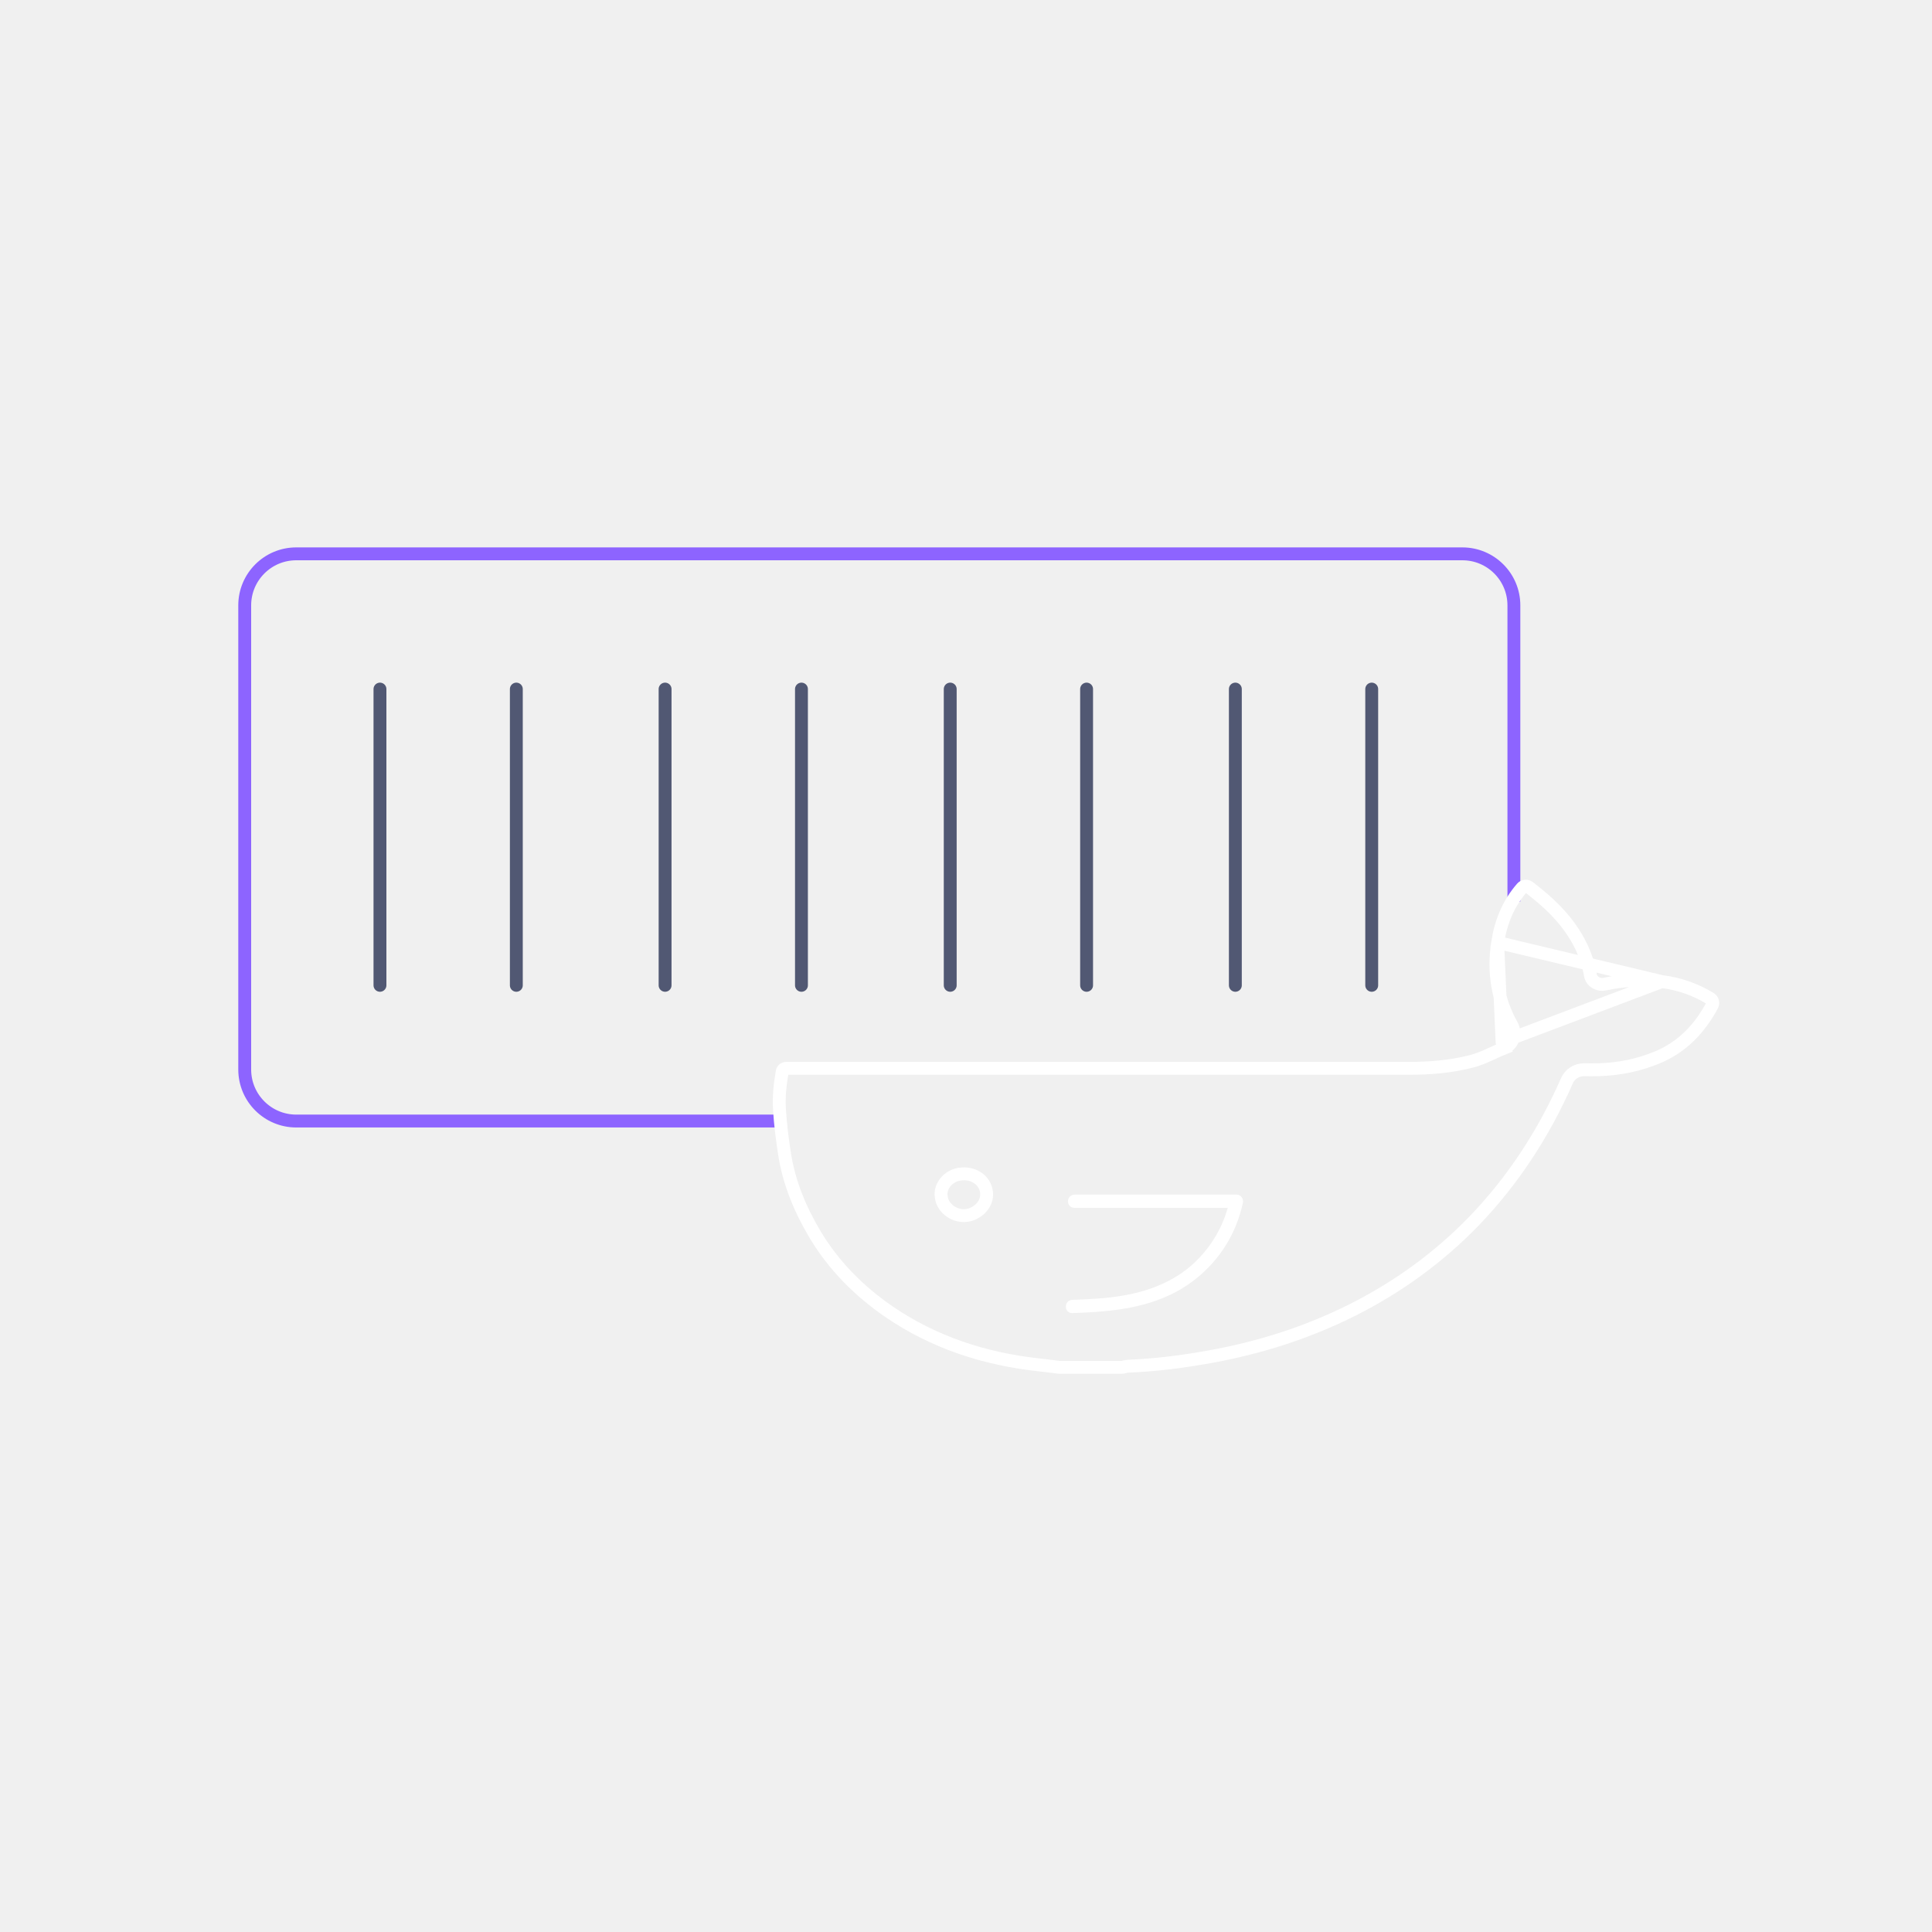
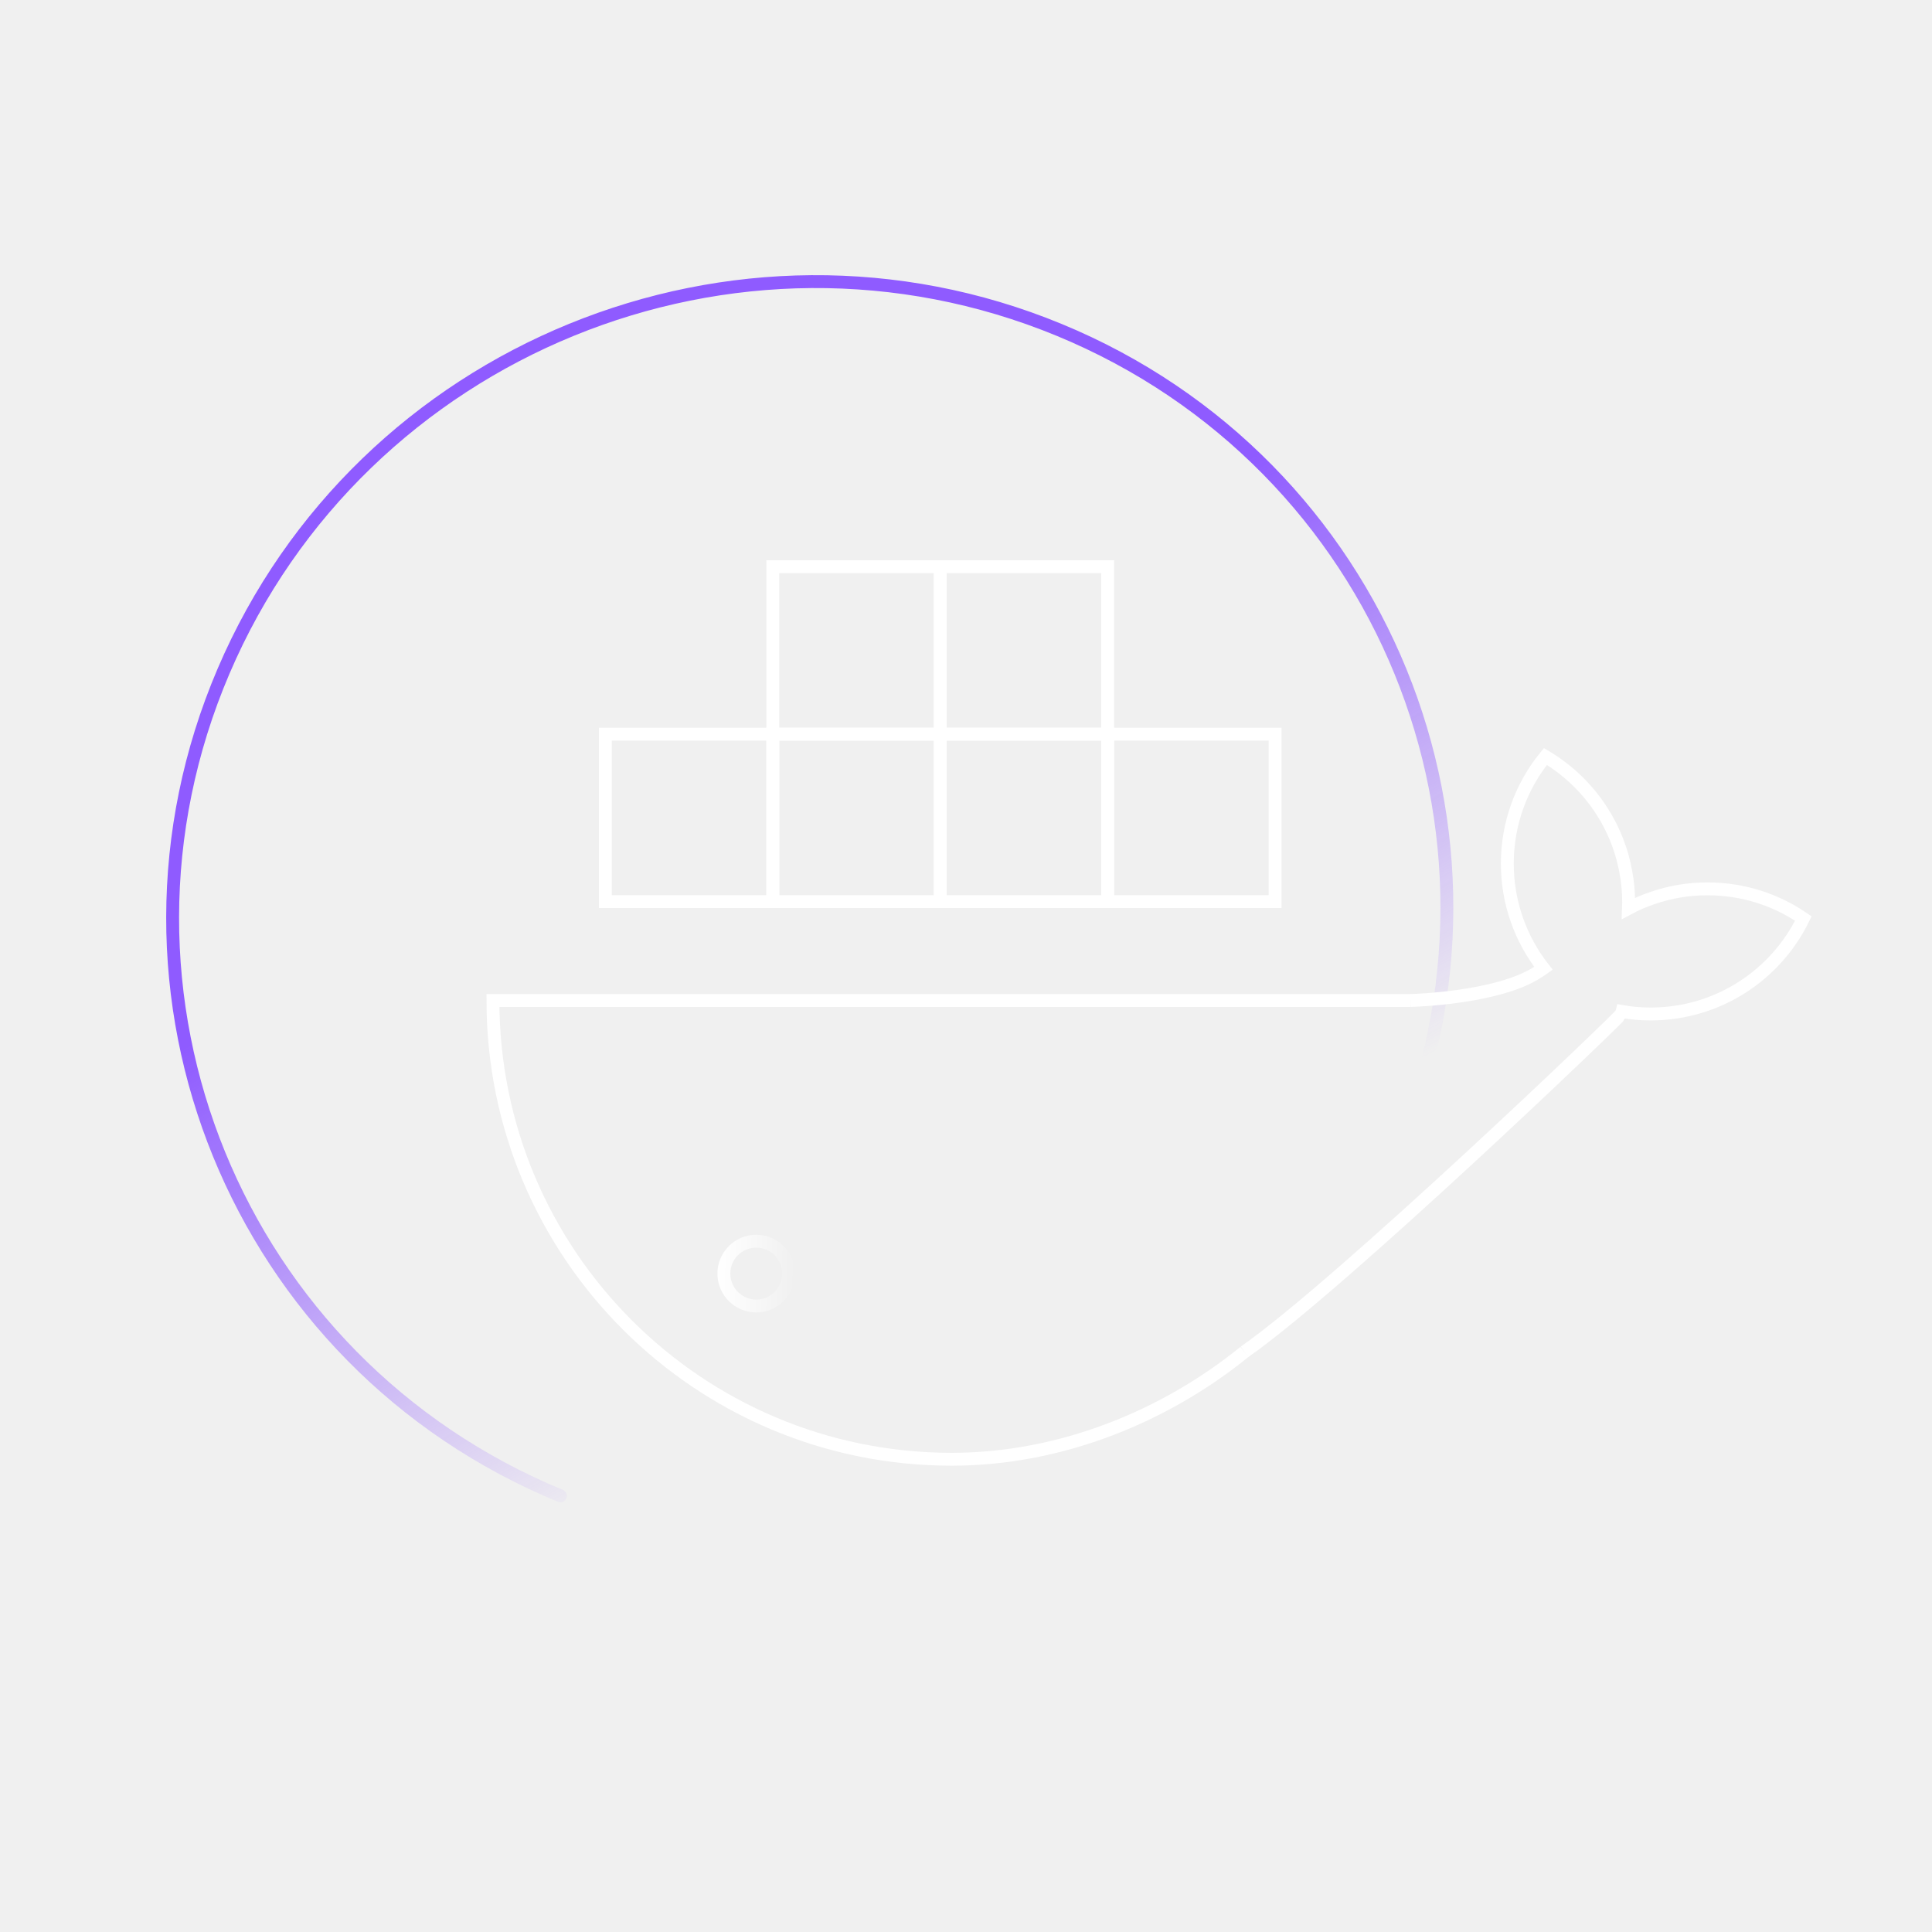
<svg xmlns="http://www.w3.org/2000/svg" width="150" height="150" viewBox="0 0 150 150" fill="none">
-   <path d="M117.538 70V47C117.538 44.791 115.748 43 113.538 43H23C20.791 43 19 44.791 19 47V83.037C19 85.246 20.791 87.037 23 87.037H60.5" stroke="#8D64FF" />
-   <line x1="29.5" y1="53.5" x2="29.5" y2="76.5" stroke="#515873" stroke-linecap="round" stroke-linejoin="round" />
-   <line x1="40.088" y1="53.5" x2="40.088" y2="76.5" stroke="#515873" stroke-linecap="round" stroke-linejoin="round" />
-   <line x1="51.637" y1="53.5" x2="51.637" y2="76.5" stroke="#515873" stroke-linecap="round" stroke-linejoin="round" />
-   <line x1="62.225" y1="53.5" x2="62.225" y2="76.5" stroke="#515873" stroke-linecap="round" stroke-linejoin="round" />
-   <line x1="73.775" y1="53.5" x2="73.775" y2="76.5" stroke="#515873" stroke-linecap="round" stroke-linejoin="round" />
-   <line x1="84.363" y1="53.5" x2="84.363" y2="76.5" stroke="#515873" stroke-linecap="round" stroke-linejoin="round" />
-   <line x1="95.912" y1="53.5" x2="95.912" y2="76.5" stroke="#515873" stroke-linecap="round" stroke-linejoin="round" />
-   <line x1="106.5" y1="53.5" x2="106.5" y2="76.5" stroke="#515873" stroke-linecap="round" stroke-linejoin="round" />
-   <path d="M129.024 76.211L129.018 76.21C127.543 76.009 126.063 76.091 124.588 76.408C124.351 76.459 124.105 76.416 123.905 76.302C123.703 76.186 123.518 75.978 123.474 75.687C123.341 74.883 123.073 74.106 122.7 73.355C121.905 71.77 120.713 70.487 119.304 69.356L119.301 69.354C119.112 69.2 118.92 69.046 118.727 68.897C118.539 68.75 118.299 68.782 118.17 68.93C117.114 70.145 116.527 71.566 116.277 73.172L129.024 76.211ZM129.024 76.211C130.376 76.379 131.631 76.817 132.791 77.528C132.969 77.636 133.034 77.867 132.929 78.061C131.959 79.858 130.638 81.271 128.696 82.089C127.241 82.696 125.733 83.001 124.148 83.052C123.769 83.063 123.388 83.06 122.984 83.056L122.983 83.056C122.425 83.05 121.879 83.372 121.653 83.919C119.874 87.962 117.499 91.635 114.407 94.838C111.684 97.643 108.538 99.929 105.02 101.697C101.501 103.466 97.785 104.647 93.905 105.342L93.903 105.342C91.8 105.725 89.701 105.986 87.571 106.073L87.546 106.074L87.522 106.077C87.41 106.093 87.313 106.118 87.232 106.141C87.185 106.154 87.14 106.16 87.097 106.16H87.087H87.077H87.068H87.058H87.049H87.039H87.03H87.02H87.01H87.001H86.991H86.982H86.972H86.963H86.953H86.944H86.934H86.924H86.915H86.905H86.896H86.886H86.877H86.867H86.858H86.848H86.838H86.829H86.819H86.81H86.8H86.79H86.781H86.771H86.762H86.752H86.743H86.733H86.724H86.714H86.704H86.695H86.685H86.676H86.666H86.656H86.647H86.637H86.628H86.618H86.609H86.599H86.59H86.58H86.57H86.561H86.551H86.542H86.532H86.522H86.513H86.503H86.494H86.484H86.475H86.465H86.455H86.446H86.436H86.427H86.417H86.407H86.398H86.388H86.379H86.369H86.36H86.35H86.341H86.331H86.321H86.312H86.302H86.293H86.283H86.273H86.264H86.254H86.245H86.235H86.225H86.216H86.206H86.197H86.187H86.178H86.168H86.158H86.149H86.139H86.13H86.12H86.11H86.101H86.091H86.082H86.072H86.062H86.053H86.043H86.034H86.024H86.015H86.005H85.995H85.986H85.976H85.967H85.957H85.947H85.938H85.928H85.919H85.909H85.9H85.89H85.88H85.871H85.861H85.852H85.842H85.832H85.823H85.813H85.804H85.794H85.784H85.775H85.765H85.756H85.746H85.736H85.727H85.717H85.708H85.698H85.688H85.679H85.669H85.66H85.65H85.641H85.631H85.621H85.612H85.602H85.593H85.583H85.573H85.564H85.554H85.544H85.535H85.525H85.516H85.506H85.496H85.487H85.477H85.468H85.458H85.448H85.439H85.429H85.42H85.41H85.4H85.391H85.381H85.372H85.362H85.353H85.343H85.333H85.324H85.314H85.305H85.295H85.285H85.276H85.266H85.257H85.247H85.237H85.228H85.218H85.209H85.199H85.189H85.18H85.17H85.16H85.151H85.141H85.132H85.122H85.112H85.103H85.093H85.084H85.074H85.064H85.055H85.045H85.036H85.026H85.016H85.007H84.997H84.988H84.978H84.969H84.959H84.949H84.94H84.93H84.921H84.911H84.901H84.892H84.882H84.873H84.863H84.853H84.844H84.834H84.825H84.815H84.805H84.796H84.786H84.776H84.767H84.757H84.748H84.738H84.728H84.719H84.709H84.7H84.69H84.68H84.671H84.661H84.652H84.642H84.632H84.623H84.613H84.604H84.594H84.584H84.575H84.565H84.556H84.546H84.536H84.527H84.517H84.508H84.498H84.488H84.479H84.469H84.46H84.45H84.44H84.431H84.421H84.412H84.402H84.392H84.383H84.373H84.364H84.354H84.344H84.335H84.325H84.316H84.306H84.296H84.287H84.277H84.267H84.258H84.248H84.239H84.229H84.219H84.21H84.2H84.191H84.181H84.171H84.162H84.152H84.143H84.133H84.124H84.114H84.104H84.095H84.085H84.076H84.066H84.056H84.047H84.037H84.028H84.018H84.008H83.999H83.989H83.98H83.97H83.96H83.951H83.941H83.932H83.922H83.912H83.903H83.893H83.884H83.874H83.864H83.855H83.845H83.836H83.826H83.816H83.807H83.797H83.788H83.778H83.768H83.759H83.749H83.74H83.73H83.72H83.711H83.701H83.692H83.682H83.672H83.663H83.653H83.644H83.634H83.624H83.615H83.605H83.596H83.586H83.576H83.567H83.557H83.548H83.538H83.529H83.519H83.509H83.5H83.49H83.481H83.471H83.461H83.452H83.442H83.433H83.423H83.413H83.404H83.394H83.385H83.375H83.365H83.356H83.346H83.337H83.327H83.318H83.308H83.298H83.289H83.279H83.27H83.26H83.251H83.241H83.231H83.222H83.212H83.203H83.193H83.183H83.174H83.164H83.155H83.145H83.135H83.126H83.116H83.107H83.097H83.088H83.078H83.068H83.059H83.049H83.04H83.03H83.02H83.011H83.001H82.992H82.982H82.973H82.963H82.954H82.944H82.934H82.925H82.915H82.906H82.896H82.886H82.877H82.867H82.858H82.848H82.838H82.829H82.819H82.81H82.8H82.791H82.781H82.772H82.762H82.752H82.743H82.733H82.724H82.714H82.704H82.695H82.685H82.676H82.666H82.657H82.647H82.638H82.628H82.618H82.609H82.599H82.59H82.58H82.571H82.561H82.551H82.542H82.532H82.523H82.513H82.504H82.494H82.484H82.475H82.465H82.456H82.446H82.437H82.427H82.418H82.408H82.398H82.389H82.379H82.37H82.36H82.351H82.341H82.332H82.322H82.312H82.303H82.293H82.284H82.274H82.265H82.255H82.246H82.236H82.226H82.222C81.715 106.091 81.186 106.022 80.672 105.97C76.424 105.502 72.495 104.225 68.991 101.82C66.671 100.221 64.726 98.251 63.288 95.859C62.117 93.897 61.254 91.814 60.91 89.574L60.91 89.573C60.733 88.44 60.592 87.314 60.522 86.192L60.522 86.192L60.522 86.187C60.453 85.214 60.554 84.228 60.732 83.196C60.756 83.055 60.882 82.945 61.04 82.945H61.134H61.228H61.323H61.417H61.511H61.606H61.7H61.794H61.889H61.983H62.078H62.172H62.266H62.361H62.455H62.549H62.644H62.738H62.832H62.927H63.021H63.115H63.21H63.304H63.398H63.493H63.587H63.682H63.776H63.87H63.965H64.059H64.153H64.248H64.342H64.436H64.531H64.625H64.72H64.814H64.908H65.003H65.097H65.191H65.286H65.38H65.475H65.569H65.663H65.758H65.852H65.946H66.041H66.135H66.229H66.324H66.418H66.513H66.607H66.701H66.796H66.89H66.984H67.079H67.173H67.267H67.362H67.456H67.551H67.645H67.739H67.834H67.928H68.022H68.117H68.211H68.306H68.4H68.494H68.589H68.683H68.778H68.872H68.966H69.061H69.155H69.249H69.344H69.438H69.532H69.627H69.721H69.816H69.91H70.004H70.099H70.193H70.287H70.382H70.476H70.571H70.665H70.76H70.854H70.948H71.043H71.137H71.231H71.326H71.42H71.514H71.609H71.703H71.798H71.892H71.986H72.081H72.175H72.27H72.364H72.458H72.553H72.647H72.742H72.836H72.93H73.025H73.119H73.213H73.308H73.402H73.497H73.591H73.685H73.78H73.874H73.969H74.063H74.157H74.252H74.346H74.441H74.535H74.629H74.724H74.818H74.912H75.007H75.101H75.196H75.29H75.384H75.479H75.573H75.668H75.762H75.856H75.951H76.045H76.14H76.234H76.328H76.423H76.517H76.612H76.706H76.8H76.895H76.989H77.084H77.178H77.272H77.367H77.461H77.555H77.65H77.744H77.839H77.933H78.028H78.122H78.216H78.311H78.405H78.499H78.594H78.688H78.783H78.877H78.971H79.066H79.16H79.255H79.349H79.443H79.538H79.632H79.727H79.821H79.915H80.01H80.104H80.199H80.293H80.387H80.482H80.576H80.671H80.765H80.859H80.954H81.048H81.143H81.237H81.331H81.426H81.52H81.615H81.709H81.803H81.898H81.992H82.087H82.181H82.275H82.37H82.464H82.559H82.653H82.747H82.842H82.936H83.031H83.125H83.219H83.314H83.408H83.503H83.597H83.691H83.786H83.88H83.975H84.069H84.163H84.258H84.352H84.447H84.541H84.635H84.73H84.824H84.919H85.013H85.107H85.202H85.296H85.391H85.485H85.579H85.674H85.768H85.863H85.957H86.051H86.146H86.24H86.335H86.429H86.523H86.618H86.712H86.807H86.901H86.995H87.09H87.184H87.279H87.373H87.467H87.562H87.656H87.751H87.845H87.939H88.034H88.128H88.223H88.317H88.411H88.506H88.6H88.695H88.789H88.883H88.978H89.072H89.167H89.261H89.355H89.45H89.544H89.639H89.733H89.827H89.922H90.016H90.111H90.205H90.299H90.394H90.488H90.583H90.677H90.771H90.866H90.96H91.055H91.149H91.243H91.338H91.432H91.526H91.621H91.715H91.81H91.904H91.999H92.093H92.187H92.282H92.376H92.471H92.565H92.659H92.754H92.848H92.942H93.037H93.131H93.226H93.32H93.414H93.509H93.603H93.698H93.792H93.886H93.981H94.075H94.17H94.264H94.358H94.453H94.547H94.642H94.736H94.83H94.925H95.019H95.114H95.208H95.302H95.397H95.491H95.585H95.68H95.774H95.869H95.963H96.057H96.152H96.246H96.341H96.435H96.529H96.624H96.718H96.812H96.907H97.001H97.096H97.19H97.284H97.379H97.473H97.568H97.662H97.756H97.851H97.945H98.04H98.134H98.228H98.323H98.417H98.511H98.606H98.7H98.795H98.889H98.983H99.078H99.172H99.267H99.361H99.455H99.55H99.644H99.739H99.833H99.927H100.022H100.116H100.21H100.305H100.399H100.494H100.588H100.682H100.777H100.871H100.965H101.06H101.154H101.249H101.343H101.437H101.532H101.626H101.72H101.815H101.909H102.004H102.098H102.192H102.287H102.381H102.475H102.57H102.664H102.759H102.853H102.947H103.042H103.136H103.23H103.325H103.419H103.514H103.608H103.702H103.797H103.891H103.985H104.08H104.174H104.268H104.363H104.457H104.552H104.646H104.74H104.835H104.929H105.023H105.118H105.212H105.307H105.401H105.495H105.59H105.684H105.778H105.873H105.967H106.061H106.156H106.25H106.345H106.439H106.533H106.628H106.722H106.816H106.911H107.005H107.099H107.194H107.288H107.382H107.477H107.571H107.666H107.76H107.854H107.949H108.043H108.137H108.232H108.326H108.42H108.515H108.609H108.703H108.798H108.892H108.986H109.081H109.175H109.27H109.364C110.993 82.945 112.626 82.82 114.25 82.402L114.251 82.401C114.73 82.276 115.175 82.091 115.592 81.903C115.721 81.846 115.845 81.788 115.967 81.732C116.251 81.601 116.523 81.476 116.806 81.363L116.621 80.898M129.024 76.211L116.621 80.898M116.621 80.898L116.816 81.359C117.538 81.054 117.709 80.19 117.377 79.596C116.261 77.601 115.925 75.471 116.277 73.173L116.621 80.898Z" stroke="white" />
-   <path d="M76.004 93.939L76.004 93.939C74.853 94.894 73.347 94.162 73.102 93.072C73.091 93.026 73.085 92.973 73.079 92.903C73.077 92.889 73.076 92.871 73.075 92.852C73.071 92.806 73.067 92.751 73.061 92.698C73.075 91.964 73.681 91.288 74.506 91.163C75.013 91.09 75.445 91.165 75.848 91.412L75.848 91.412L75.851 91.413C76.698 91.925 76.938 93.165 76.004 93.939Z" stroke="white" />
-   <path d="M83.415 93.527C86.678 93.527 89.941 93.527 93.204 93.527C94.132 93.527 95.041 93.527 95.968 93.527C95.879 93.422 95.79 93.299 95.719 93.193C95.326 95.144 94.31 96.919 92.83 98.289C91.278 99.713 89.299 100.486 87.213 100.837C85.911 101.066 84.574 101.119 83.254 101.171C82.915 101.189 82.915 101.716 83.254 101.699C85.715 101.611 88.211 101.435 90.494 100.416C92.313 99.625 93.864 98.272 94.916 96.62C95.558 95.618 96.004 94.494 96.253 93.334C96.289 93.176 96.182 93 96.004 93C92.741 93 89.477 93 86.214 93C85.287 93 84.377 93 83.45 93C83.076 93 83.076 93.527 83.415 93.527Z" fill="white" stroke="white" stroke-width="0.5" stroke-linecap="round" stroke-linejoin="round" />
+   <g clip-path="url(#clip0)">
+     <path d="M43.511 116.136C18.387 105.776 6.672 77.094 17.358 52.106C28.045 27.119 57.103 15.25 82.228 25.61C107.353 35.97 119.068 64.652 108.381 89.639" stroke="url(#paint0_linear)" stroke-miterlimit="10" stroke-linecap="round" stroke-linejoin="round" />
+     <circle cx="58.716" cy="98.882" r="2.515" stroke="url(#paint1_linear)" />
+     <path d="M109.503 77.68H38.272C38.272 97.35 54.217 113.296 73.887 113.296C82.393 113.296 90.496 109.935 96.621 104.96" stroke="white" />
+     <path d="M96.621 104.959C104.199 99.655 125.788 78.952 125.872 78.725C125.894 78.656 125.925 78.596 125.94 78.535C126.66 78.664 127.402 78.725 128.16 78.725C133.374 78.725 137.875 75.701 140.012 71.314C137.898 69.859 135.329 69.01 132.57 69.01C131.093 69.01 129.676 69.252 128.349 69.707C127.683 69.927 127.046 70.2 126.44 70.525C126.447 70.374 126.447 70.222 126.447 70.071C126.447 69.245 126.372 68.434 126.22 67.653C125.523 63.857 123.189 60.636 119.984 58.734C118.135 61 117.028 63.895 117.028 67.047C117.028 70.124 118.082 72.943 119.832 75.178C119.703 75.269 119.582 75.36 119.453 75.436C116.346 77.52 109.503 77.679 109.503 77.679" stroke="white" stroke-miterlimit="10" />
+     <rect x="86" y="57" width="13" height="13" stroke="white" />
+     <rect x="47" y="57" width="13" height="13" stroke="white" />
+     <rect x="73" y="57" width="13" height="13" stroke="white" />
+     <rect x="73" y="44" width="13" height="13" stroke="white" />
+     <rect x="60" y="57" width="13" height="13" stroke="white" />
+     <rect x="60" y="44" width="13" height="13" stroke="white" />
+   </g>
+   <defs>
+     <linearGradient id="paint0_linear" x1="66.5" y1="52.5" x2="90.999" y2="96.777" gradientUnits="userSpaceOnUse">
+       <stop stop-color="#8F5BFF" />
+       <stop offset="0.934" stop-color="#8F5BFF" stop-opacity="0" />
+     </linearGradient>
+     <linearGradient id="paint1_linear" x1="55.701" y1="98.956" x2="61.731" y2="99.032" gradientUnits="userSpaceOnUse">
+       <stop stop-color="white" />
+       <stop offset="1" stop-color="white" stop-opacity="0" />
+     </linearGradient>
+     <clipPath id="clip0">
+       <rect width="150" height="150" fill="white" />
+     </clipPath>
+   </defs>
</svg>
